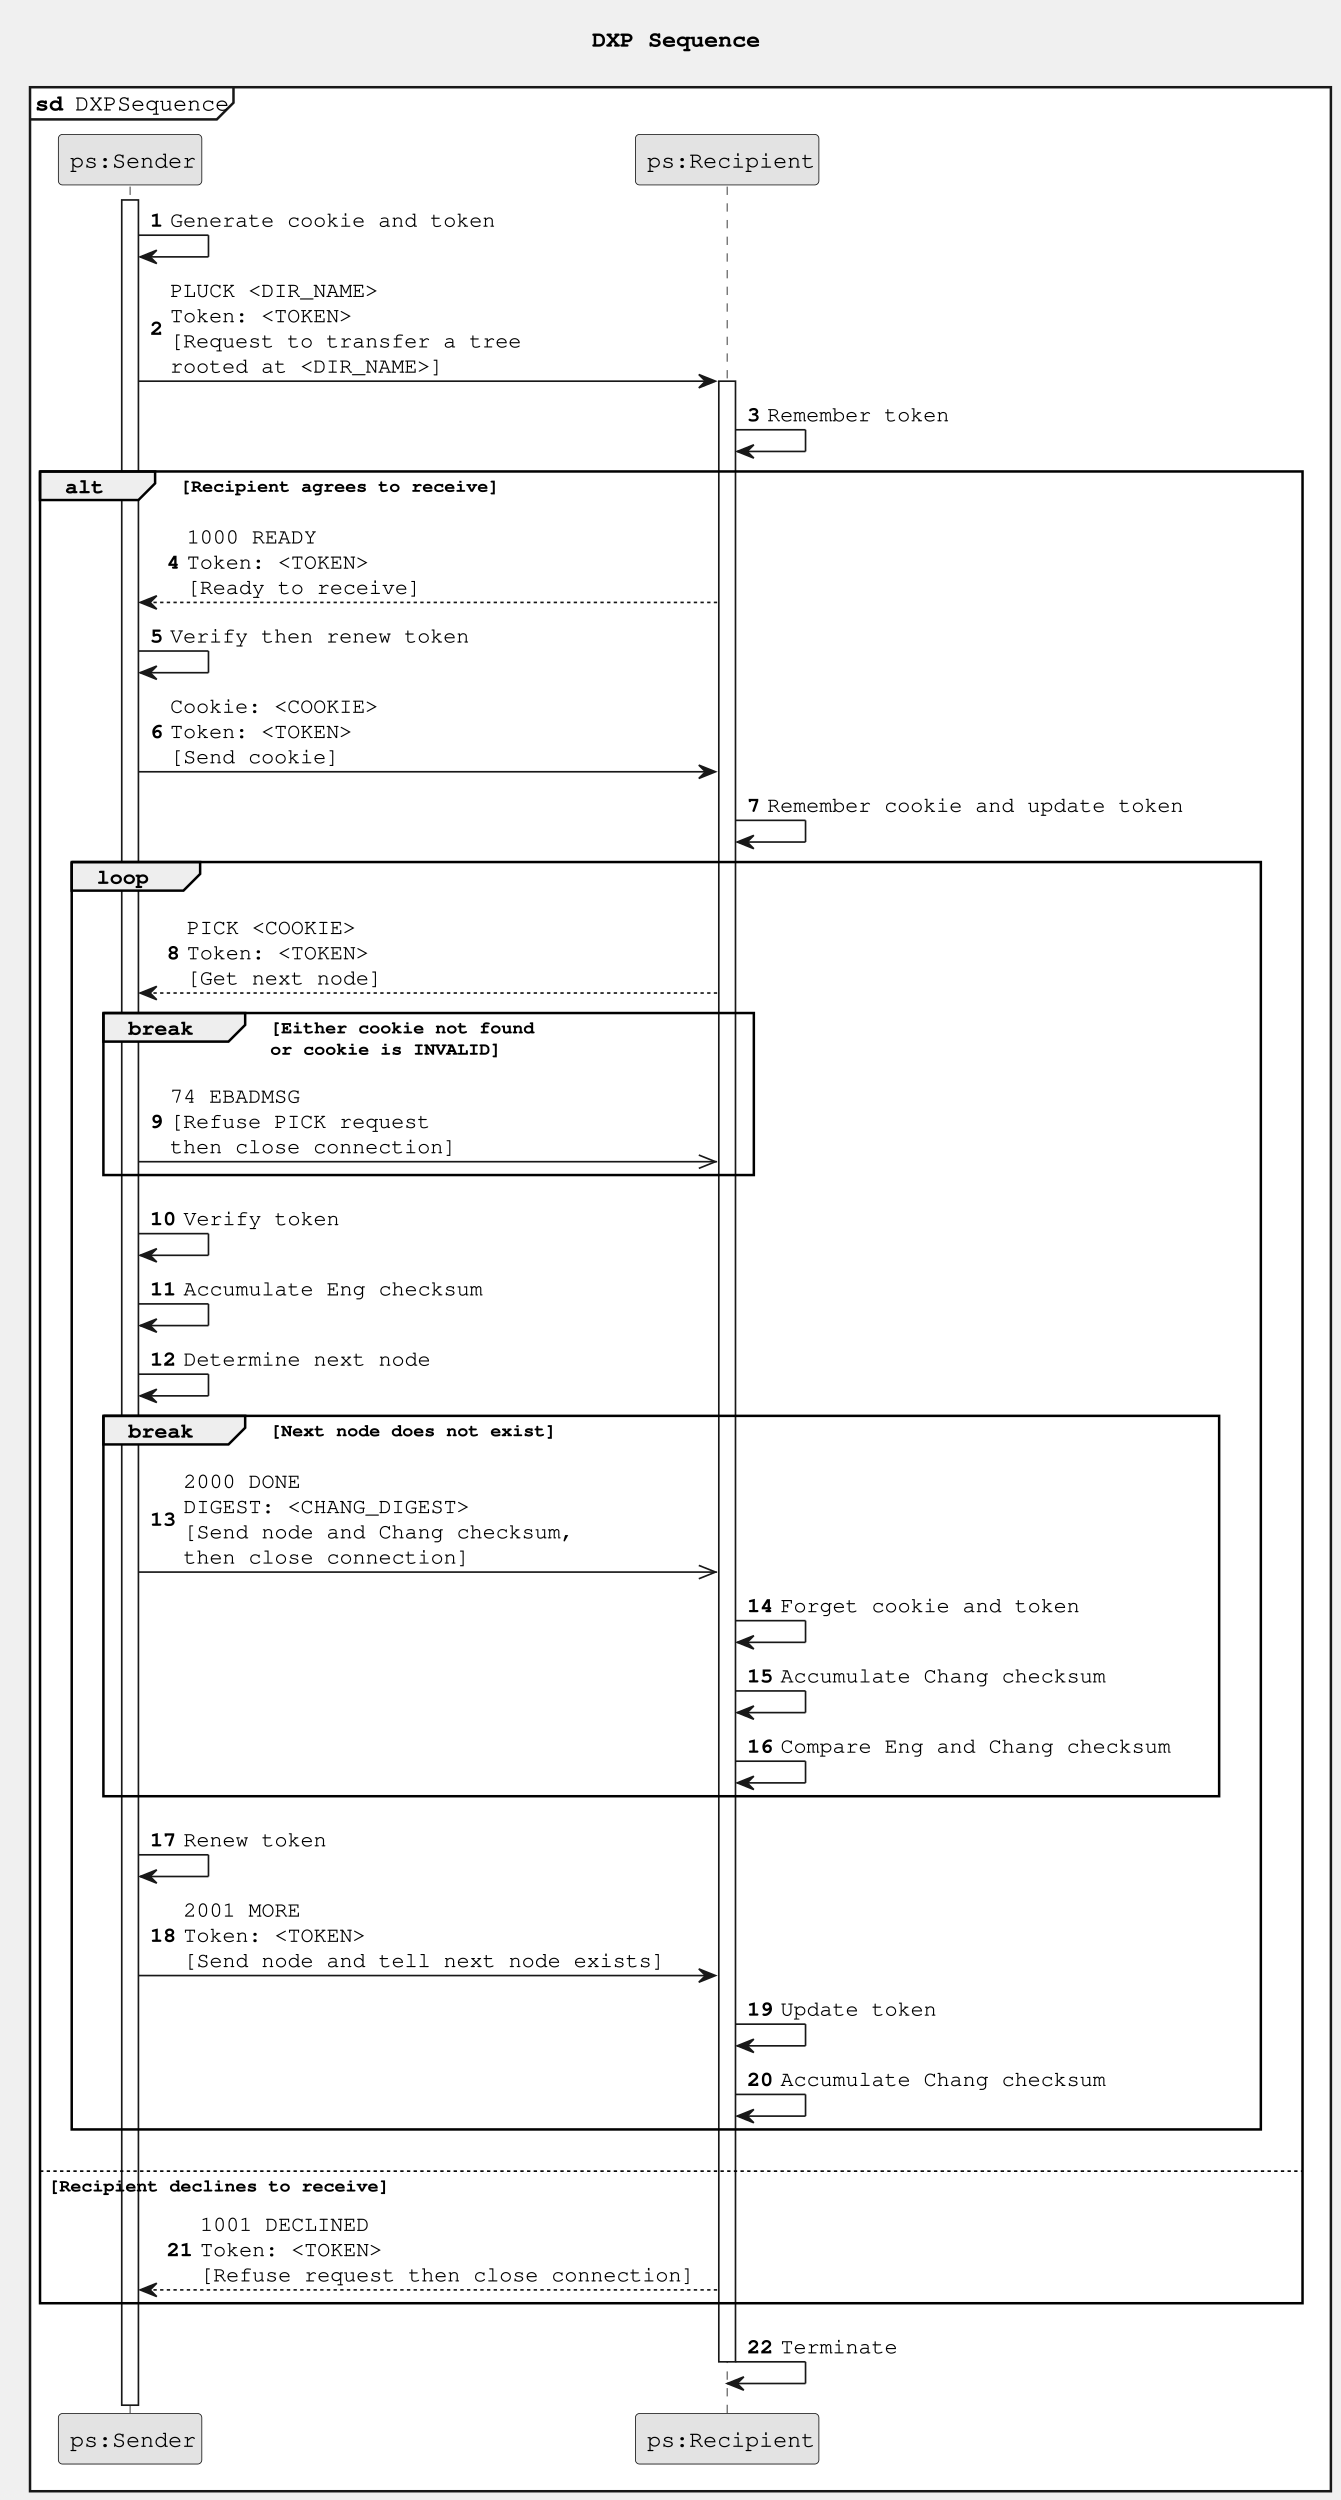
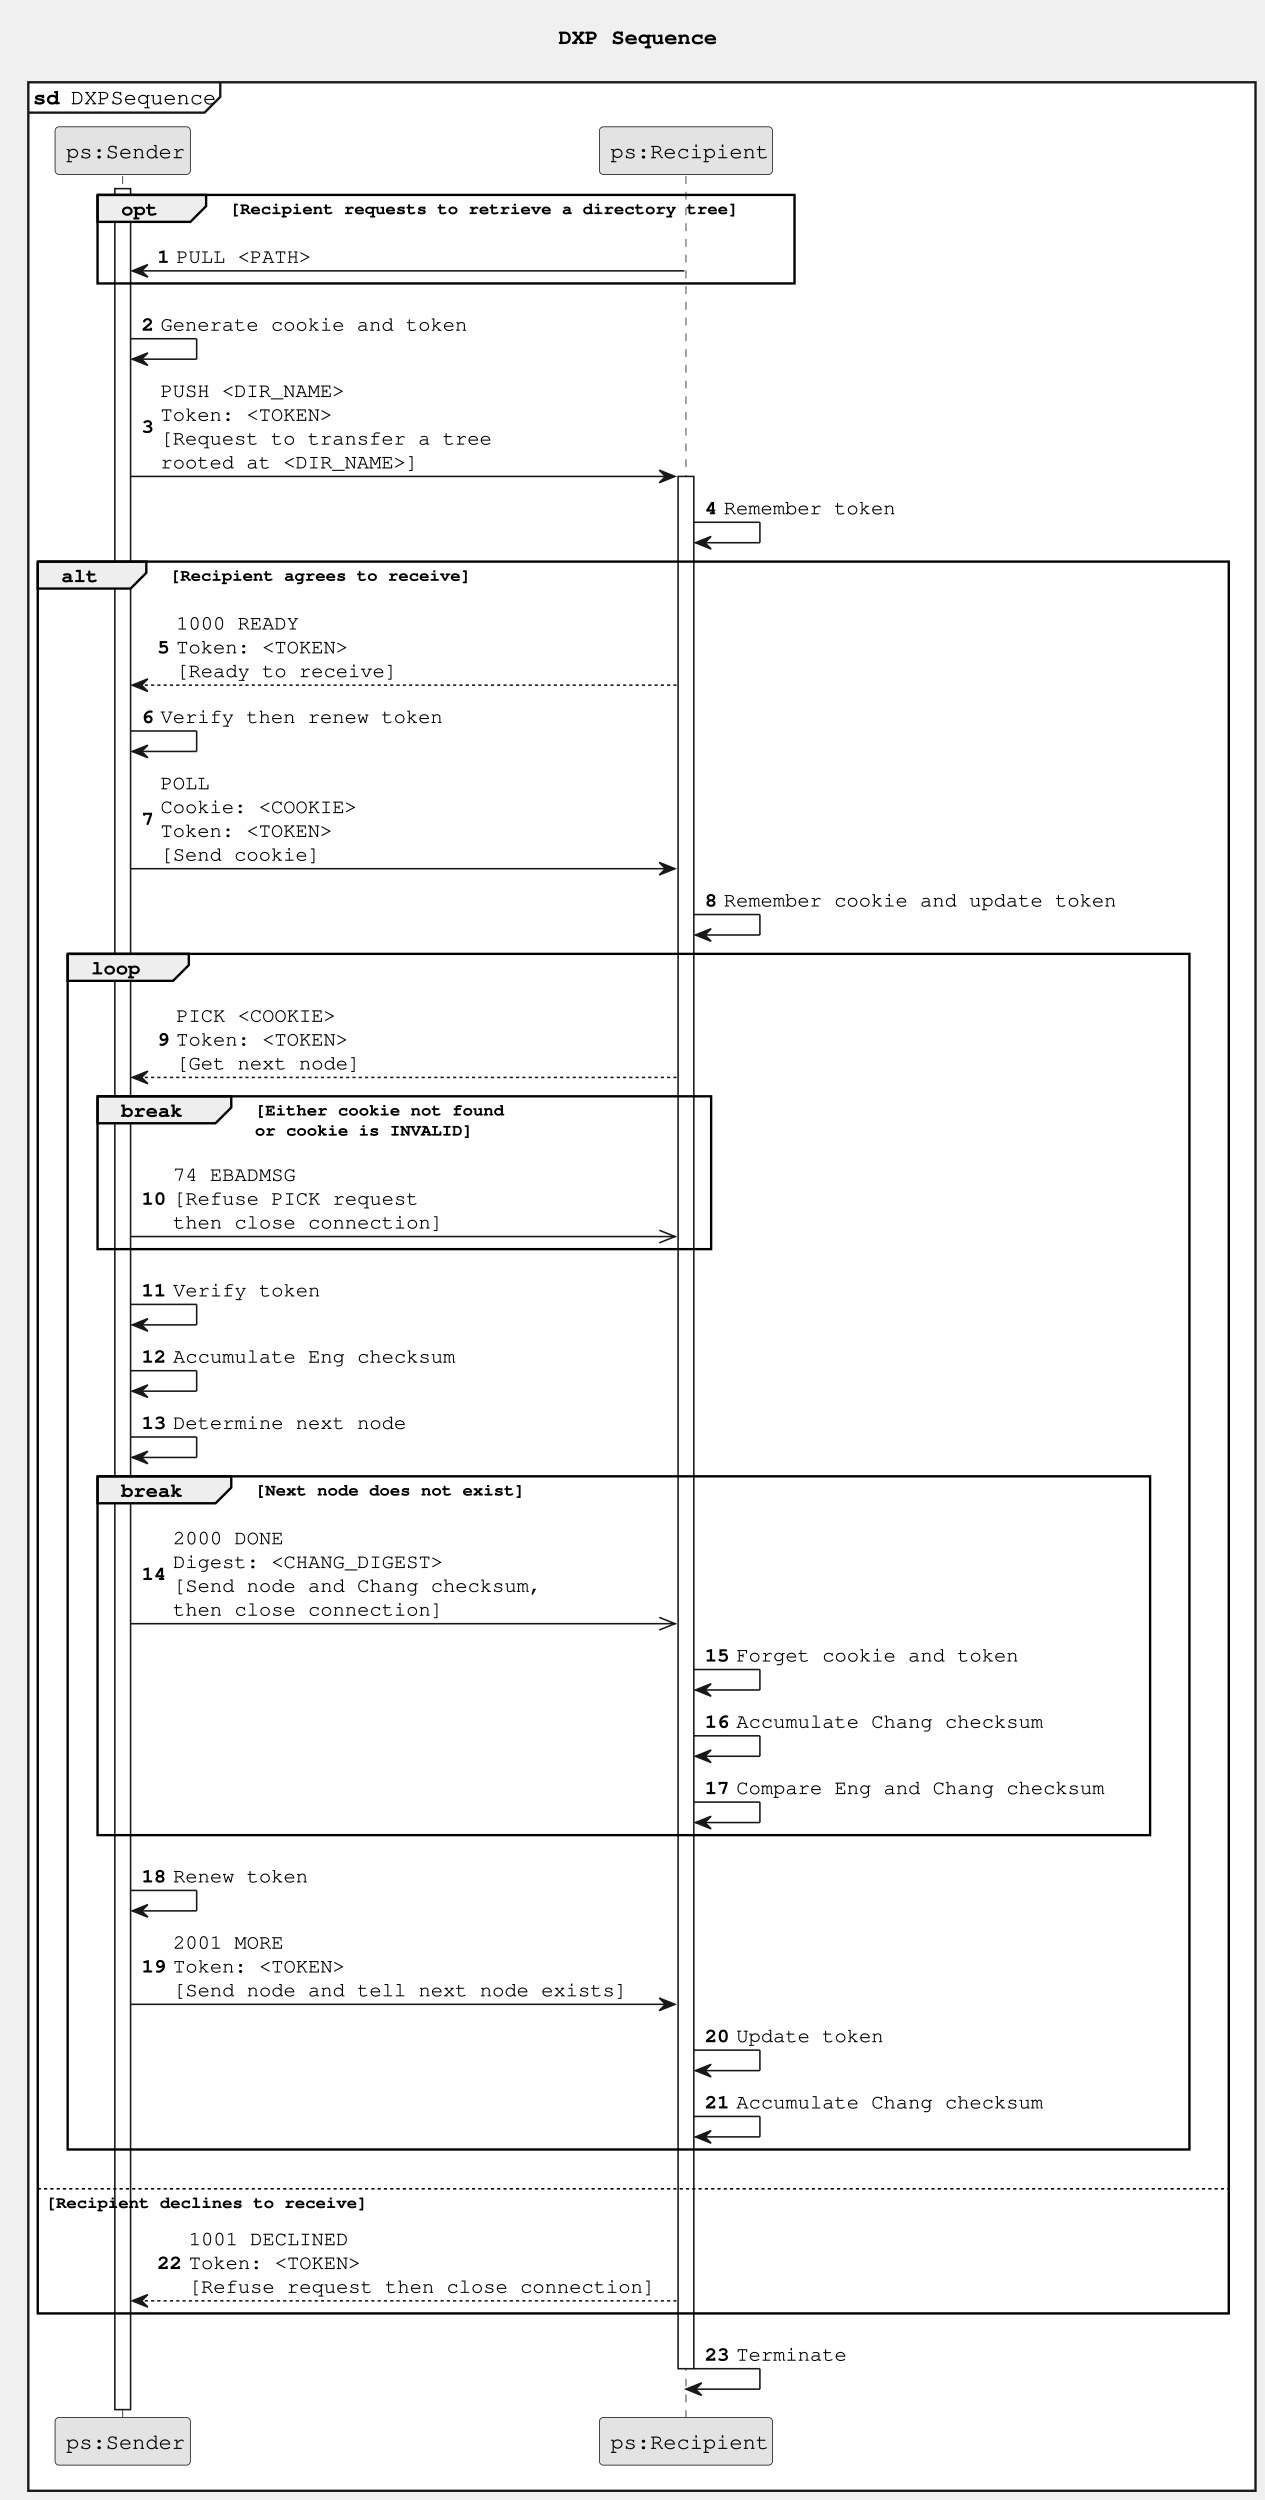
- <svg xmlns="http://www.w3.org/2000/svg" contentStyleType="text/css" height="1499px" preserveAspectRatio="none" style="width:804px;height:1499px;background:#FFFFFF;" version="1.1" viewBox="0 0 804 1499" width="804px" zoomAndPan="magnify">
+ <svg xmlns="http://www.w3.org/2000/svg" contentStyleType="text/css" height="1589px" preserveAspectRatio="none" style="width:804px;height:1589px;background:#FFFFFF;" version="1.1" viewBox="0 0 804 1589" width="804px" zoomAndPan="magnify">
  <defs />
  <g>
    <text fill="#000000" font-family="Courier" font-size="14" font-weight="bold" lengthAdjust="spacing" textLength="96" x="355" y="27.995">DXP Sequence</text>
-     <rect fill="#FFFFFF" height="1441.445" style="stroke:#181818;stroke-width:1.5;" width="780" x="18" y="52.297" />
+     <rect fill="#FFFFFF" height="1530.844" style="stroke:#181818;stroke-width:1.5;" width="780" x="18" y="52.297" />
    <path d="M140,52.297 L140,61.594 L130,71.594 L18,71.594 " fill="none" style="stroke:#181818;stroke-width:1.5;" />
    <text fill="#000000" font-family="Courier" font-size="14" font-weight="bold" lengthAdjust="spacing" textLength="16" x="21" y="66.292">sd</text>
    <text fill="#000000" font-family="Courier" font-size="14" lengthAdjust="spacing" textLength="88" x="45" y="66.292">DXPSequence</text>
-     <line style="stroke:#181818;stroke-width:0.5;stroke-dasharray:5.0,5.0;" x1="78" x2="78" y1="111.891" y2="1447.148" />
-     <rect fill="#FFFFFF" height="1322.258" style="stroke:#181818;stroke-width:1.0;" width="10" x="73" y="119.891" />
-     <line style="stroke:#181818;stroke-width:0.5;stroke-dasharray:5.0,5.0;" x1="436" x2="436" y1="111.891" y2="1447.148" />
-     <rect fill="#FFFFFF" height="1187.594" style="stroke:#181818;stroke-width:1.0;" width="10" x="431" y="228.555" />
+     <line style="stroke:#181818;stroke-width:0.5;stroke-dasharray:5.0,5.0;" x1="78" x2="78" y1="111.891" y2="1536.547" />
+     <rect fill="#FFFFFF" height="1411.656" style="stroke:#181818;stroke-width:1.0;" width="10" x="73" y="119.891" />
+     <line style="stroke:#181818;stroke-width:0.5;stroke-dasharray:5.0,5.0;" x1="436" x2="436" y1="111.891" y2="1536.547" />
+     <rect fill="#FFFFFF" height="1202.727" style="stroke:#181818;stroke-width:1.0;" width="10" x="431" y="302.82" />
    <rect fill="#E3E3E3" height="30.297" rx="2.5" ry="2.5" style="stroke:#181818;stroke-width:0.5;" width="86" x="35" y="80.594" />
    <text fill="#000000" font-family="Courier" font-size="14" lengthAdjust="spacing" textLength="72" x="42" y="100.589">ps:Sender</text>
    <rect fill="#E3E3E3" height="30.297" rx="2.5" ry="2.5" style="stroke:#181818;stroke-width:0.5;" width="110" x="381" y="80.594" />
    <text fill="#000000" font-family="Courier" font-size="14" lengthAdjust="spacing" textLength="96" x="388" y="100.589">ps:Recipient</text>
-     <rect fill="#E3E3E3" height="30.297" rx="2.5" ry="2.5" style="stroke:#181818;stroke-width:0.5;" width="86" x="35" y="1447.148" />
-     <text fill="#000000" font-family="Courier" font-size="14" lengthAdjust="spacing" textLength="72" x="42" y="1467.144">ps:Sender</text>
-     <rect fill="#E3E3E3" height="30.297" rx="2.5" ry="2.5" style="stroke:#181818;stroke-width:0.5;" width="110" x="381" y="1447.148" />
-     <text fill="#000000" font-family="Courier" font-size="14" lengthAdjust="spacing" textLength="96" x="388" y="1467.144">ps:Recipient</text>
-     <line style="stroke:#181818;stroke-width:1.0;" x1="83" x2="125" y1="141.023" y2="141.023" />
-     <line style="stroke:#181818;stroke-width:1.0;" x1="125" x2="125" y1="141.023" y2="154.023" />
-     <line style="stroke:#181818;stroke-width:1.0;" x1="84" x2="125" y1="154.023" y2="154.023" />
-     <polygon fill="#181818" points="94,150.023,84,154.023,94,158.023,90,154.023" style="stroke:#181818;stroke-width:1.0;" />
-     <text fill="#000000" font-family="Courier" font-size="13" font-weight="bold" lengthAdjust="spacing" textLength="8" x="90" y="135.958">1</text>
-     <text fill="#000000" font-family="Courier" font-size="13" lengthAdjust="spacing" textLength="200" x="102" y="135.958">Generate cookie and token</text>
-     <polygon fill="#181818" points="419,224.555,429,228.555,419,232.555,423,228.555" style="stroke:#181818;stroke-width:1.0;" />
-     <line style="stroke:#181818;stroke-width:1.0;" x1="83" x2="425" y1="228.555" y2="228.555" />
-     <text fill="#000000" font-family="Courier" font-size="13" font-weight="bold" lengthAdjust="spacing" textLength="8" x="90" y="200.79">2</text>
-     <text fill="#000000" font-family="Courier" font-size="13" lengthAdjust="spacing" textLength="128" x="102" y="178.09">PLUCK &lt;DIR_NAME&gt;</text>
-     <text fill="#000000" font-family="Courier" font-size="13" lengthAdjust="spacing" textLength="112" x="102" y="193.223">Token: &lt;TOKEN&gt;</text>
-     <text fill="#000000" font-family="Courier" font-size="13" lengthAdjust="spacing" textLength="216" x="102" y="208.356">[Request to transfer a tree</text>
-     <text fill="#000000" font-family="Courier" font-size="13" lengthAdjust="spacing" textLength="168" x="102" y="223.489">rooted at &lt;DIR_NAME&gt;]</text>
-     <line style="stroke:#181818;stroke-width:1.0;" x1="441" x2="483" y1="257.688" y2="257.688" />
-     <line style="stroke:#181818;stroke-width:1.0;" x1="483" x2="483" y1="257.688" y2="270.688" />
-     <line style="stroke:#181818;stroke-width:1.0;" x1="442" x2="483" y1="270.688" y2="270.688" />
-     <polygon fill="#181818" points="452,266.688,442,270.688,452,274.688,448,270.688" style="stroke:#181818;stroke-width:1.0;" />
-     <text fill="#000000" font-family="Courier" font-size="13" font-weight="bold" lengthAdjust="spacing" textLength="8" x="448" y="252.622">3</text>
-     <text fill="#000000" font-family="Courier" font-size="13" lengthAdjust="spacing" textLength="112" x="460" y="252.622">Remember token</text>
-     <path d="M24,282.688 L93,282.688 L93,289.82 L83,299.82 L24,299.82 L24,282.688 " fill="#EEEEEE" style="stroke:#000000;stroke-width:1.5;" />
-     <rect fill="none" height="1098.328" style="stroke:#000000;stroke-width:1.5;" width="757" x="24" y="282.688" />
-     <text fill="#000000" font-family="Courier" font-size="13" font-weight="bold" lengthAdjust="spacing" textLength="24" x="39" y="295.754">alt</text>
-     <text fill="#000000" font-family="Courier" font-size="11" font-weight="bold" lengthAdjust="spacing" textLength="203" x="108" y="294.898">[Recipient agrees to receive]</text>
-     <line style="stroke:#000000;stroke-width:1.0;stroke-dasharray:2.0,2.0;" x1="24" x2="781" y1="1301.812" y2="1301.812" />
-     <text fill="#000000" font-family="Courier" font-size="11" font-weight="bold" lengthAdjust="spacing" textLength="217" x="29" y="1314.023">[Recipient declines to receive]</text>
-     <polygon fill="#181818" points="94,357.219,84,361.219,94,365.219,90,361.219" style="stroke:#181818;stroke-width:1.0;" />
-     <line style="stroke:#181818;stroke-width:1.0;stroke-dasharray:2.0,2.0;" x1="88" x2="430" y1="361.219" y2="361.219" />
-     <text fill="#000000" font-family="Courier" font-size="13" font-weight="bold" lengthAdjust="spacing" textLength="8" x="100" y="341.02">4</text>
-     <text fill="#000000" font-family="Courier" font-size="13" lengthAdjust="spacing" textLength="80" x="112" y="325.887">1000 READY</text>
-     <text fill="#000000" font-family="Courier" font-size="13" lengthAdjust="spacing" textLength="112" x="112" y="341.02">Token: &lt;TOKEN&gt;</text>
-     <text fill="#000000" font-family="Courier" font-size="13" lengthAdjust="spacing" textLength="144" x="112" y="356.153">[Ready to receive]</text>
-     <line style="stroke:#181818;stroke-width:1.0;" x1="83" x2="125" y1="390.352" y2="390.352" />
-     <line style="stroke:#181818;stroke-width:1.0;" x1="125" x2="125" y1="390.352" y2="403.352" />
-     <line style="stroke:#181818;stroke-width:1.0;" x1="84" x2="125" y1="403.352" y2="403.352" />
-     <polygon fill="#181818" points="94,399.352,84,403.352,94,407.352,90,403.352" style="stroke:#181818;stroke-width:1.0;" />
-     <text fill="#000000" font-family="Courier" font-size="13" font-weight="bold" lengthAdjust="spacing" textLength="8" x="90" y="385.286">5</text>
-     <text fill="#000000" font-family="Courier" font-size="13" lengthAdjust="spacing" textLength="184" x="102" y="385.286">Verify then renew token</text>
-     <polygon fill="#181818" points="419,458.75,429,462.75,419,466.75,423,462.75" style="stroke:#181818;stroke-width:1.0;" />
-     <line style="stroke:#181818;stroke-width:1.0;" x1="83" x2="425" y1="462.75" y2="462.75" />
-     <text fill="#000000" font-family="Courier" font-size="13" font-weight="bold" lengthAdjust="spacing" textLength="8" x="90" y="442.551">6</text>
-     <text fill="#000000" font-family="Courier" font-size="13" lengthAdjust="spacing" textLength="128" x="102" y="427.418">Cookie: &lt;COOKIE&gt;</text>
-     <text fill="#000000" font-family="Courier" font-size="13" lengthAdjust="spacing" textLength="112" x="102" y="442.551">Token: &lt;TOKEN&gt;</text>
-     <text fill="#000000" font-family="Courier" font-size="13" lengthAdjust="spacing" textLength="104" x="102" y="457.684">[Send cookie]</text>
-     <line style="stroke:#181818;stroke-width:1.0;" x1="441" x2="483" y1="491.883" y2="491.883" />
-     <line style="stroke:#181818;stroke-width:1.0;" x1="483" x2="483" y1="491.883" y2="504.883" />
-     <line style="stroke:#181818;stroke-width:1.0;" x1="442" x2="483" y1="504.883" y2="504.883" />
-     <polygon fill="#181818" points="452,500.883,442,504.883,452,508.883,448,504.883" style="stroke:#181818;stroke-width:1.0;" />
-     <text fill="#000000" font-family="Courier" font-size="13" font-weight="bold" lengthAdjust="spacing" textLength="8" x="448" y="486.817">7</text>
-     <text fill="#000000" font-family="Courier" font-size="13" lengthAdjust="spacing" textLength="256" x="460" y="486.817">Remember cookie and update token</text>
-     <path d="M43,516.883 L120,516.883 L120,524.016 L110,534.016 L43,534.016 L43,516.883 " fill="#EEEEEE" style="stroke:#000000;stroke-width:1.5;" />
-     <rect fill="none" height="759.93" style="stroke:#000000;stroke-width:1.5;" width="713" x="43" y="516.883" />
-     <text fill="#000000" font-family="Courier" font-size="13" font-weight="bold" lengthAdjust="spacing" textLength="32" x="58" y="529.95">loop</text>
-     <polygon fill="#181818" points="94,591.414,84,595.414,94,599.414,90,595.414" style="stroke:#181818;stroke-width:1.0;" />
-     <line style="stroke:#181818;stroke-width:1.0;stroke-dasharray:2.0,2.0;" x1="88" x2="430" y1="595.414" y2="595.414" />
-     <text fill="#000000" font-family="Courier" font-size="13" font-weight="bold" lengthAdjust="spacing" textLength="8" x="100" y="575.215">8</text>
-     <text fill="#000000" font-family="Courier" font-size="13" lengthAdjust="spacing" textLength="104" x="112" y="560.082">PICK &lt;COOKIE&gt;</text>
-     <text fill="#000000" font-family="Courier" font-size="13" lengthAdjust="spacing" textLength="112" x="112" y="575.215">Token: &lt;TOKEN&gt;</text>
-     <text fill="#000000" font-family="Courier" font-size="13" lengthAdjust="spacing" textLength="120" x="112" y="590.348">[Get next node]</text>
-     <path d="M62,607.414 L147,607.414 L147,614.547 L137,624.547 L62,624.547 L62,607.414 " fill="#EEEEEE" style="stroke:#000000;stroke-width:1.5;" />
-     <rect fill="none" height="97.141" style="stroke:#000000;stroke-width:1.5;" width="390" x="62" y="607.414" />
-     <text fill="#000000" font-family="Courier" font-size="13" font-weight="bold" lengthAdjust="spacing" textLength="40" x="77" y="620.481">break</text>
-     <text fill="#000000" font-family="Courier" font-size="11" font-weight="bold" lengthAdjust="spacing" textLength="168" x="162" y="619.625">[Either cookie not found</text>
-     <text fill="#000000" font-family="Courier" font-size="11" font-weight="bold" lengthAdjust="spacing" textLength="147" x="162" y="632.429">or cookie is INVALID]</text>
-     <line style="stroke:#181818;stroke-width:1.0;" x1="429" x2="419" y1="696.555" y2="692.555" />
-     <line style="stroke:#181818;stroke-width:1.0;" x1="429" x2="419" y1="696.555" y2="700.555" />
-     <line style="stroke:#181818;stroke-width:1.0;" x1="83" x2="430" y1="696.555" y2="696.555" />
-     <text fill="#000000" font-family="Courier" font-size="13" font-weight="bold" lengthAdjust="spacing" textLength="8" x="90" y="676.356">9</text>
-     <text fill="#000000" font-family="Courier" font-size="13" lengthAdjust="spacing" textLength="80" x="102" y="661.223">74 EBADMSG</text>
-     <text fill="#000000" font-family="Courier" font-size="13" lengthAdjust="spacing" textLength="160" x="102" y="676.356">[Refuse PICK request</text>
-     <text fill="#000000" font-family="Courier" font-size="13" lengthAdjust="spacing" textLength="176" x="102" y="691.489">then close connection]</text>
-     <line style="stroke:#181818;stroke-width:1.0;" x1="83" x2="125" y1="739.688" y2="739.688" />
-     <line style="stroke:#181818;stroke-width:1.0;" x1="125" x2="125" y1="739.688" y2="752.688" />
-     <line style="stroke:#181818;stroke-width:1.0;" x1="84" x2="125" y1="752.688" y2="752.688" />
-     <polygon fill="#181818" points="94,748.688,84,752.688,94,756.688,90,752.688" style="stroke:#181818;stroke-width:1.0;" />
-     <text fill="#000000" font-family="Courier" font-size="13" font-weight="bold" lengthAdjust="spacing" textLength="16" x="90" y="734.622">10</text>
-     <text fill="#000000" font-family="Courier" font-size="13" lengthAdjust="spacing" textLength="96" x="110" y="734.622">Verify token</text>
-     <line style="stroke:#181818;stroke-width:1.0;" x1="83" x2="125" y1="781.82" y2="781.82" />
-     <line style="stroke:#181818;stroke-width:1.0;" x1="125" x2="125" y1="781.82" y2="794.82" />
-     <line style="stroke:#181818;stroke-width:1.0;" x1="84" x2="125" y1="794.82" y2="794.82" />
-     <polygon fill="#181818" points="94,790.82,84,794.82,94,798.82,90,794.82" style="stroke:#181818;stroke-width:1.0;" />
-     <text fill="#000000" font-family="Courier" font-size="13" font-weight="bold" lengthAdjust="spacing" textLength="16" x="90" y="776.754">11</text>
-     <text fill="#000000" font-family="Courier" font-size="13" lengthAdjust="spacing" textLength="184" x="110" y="776.754">Accumulate Eng checksum</text>
-     <line style="stroke:#181818;stroke-width:1.0;" x1="83" x2="125" y1="823.953" y2="823.953" />
-     <line style="stroke:#181818;stroke-width:1.0;" x1="125" x2="125" y1="823.953" y2="836.953" />
-     <line style="stroke:#181818;stroke-width:1.0;" x1="84" x2="125" y1="836.953" y2="836.953" />
-     <polygon fill="#181818" points="94,832.953,84,836.953,94,840.953,90,836.953" style="stroke:#181818;stroke-width:1.0;" />
-     <text fill="#000000" font-family="Courier" font-size="13" font-weight="bold" lengthAdjust="spacing" textLength="16" x="90" y="818.887">12</text>
-     <text fill="#000000" font-family="Courier" font-size="13" lengthAdjust="spacing" textLength="152" x="110" y="818.887">Determine next node</text>
-     <path d="M62,848.953 L147,848.953 L147,856.086 L137,866.086 L62,866.086 L62,848.953 " fill="#EEEEEE" style="stroke:#000000;stroke-width:1.5;" />
-     <rect fill="none" height="228.062" style="stroke:#000000;stroke-width:1.5;" width="669" x="62" y="848.953" />
-     <text fill="#000000" font-family="Courier" font-size="13" font-weight="bold" lengthAdjust="spacing" textLength="40" x="77" y="862.02">break</text>
-     <text fill="#000000" font-family="Courier" font-size="11" font-weight="bold" lengthAdjust="spacing" textLength="182" x="162" y="861.164">[Next node does not exist]</text>
-     <line style="stroke:#181818;stroke-width:1.0;" x1="429" x2="419" y1="942.617" y2="938.617" />
-     <line style="stroke:#181818;stroke-width:1.0;" x1="429" x2="419" y1="942.617" y2="946.617" />
-     <line style="stroke:#181818;stroke-width:1.0;" x1="83" x2="430" y1="942.617" y2="942.617" />
-     <text fill="#000000" font-family="Courier" font-size="13" font-weight="bold" lengthAdjust="spacing" textLength="16" x="90" y="914.852">13</text>
-     <text fill="#000000" font-family="Courier" font-size="13" lengthAdjust="spacing" textLength="72" x="110" y="892.153">2000 DONE</text>
-     <text fill="#000000" font-family="Courier" font-size="13" lengthAdjust="spacing" textLength="176" x="110" y="907.286">DIGEST: &lt;CHANG_DIGEST&gt;</text>
-     <text fill="#000000" font-family="Courier" font-size="13" lengthAdjust="spacing" textLength="240" x="110" y="922.418">[Send node and Chang checksum,</text>
-     <text fill="#000000" font-family="Courier" font-size="13" lengthAdjust="spacing" textLength="176" x="110" y="937.551">then close connection]</text>
-     <line style="stroke:#181818;stroke-width:1.0;" x1="441" x2="483" y1="971.75" y2="971.75" />
-     <line style="stroke:#181818;stroke-width:1.0;" x1="483" x2="483" y1="971.75" y2="984.75" />
-     <line style="stroke:#181818;stroke-width:1.0;" x1="442" x2="483" y1="984.75" y2="984.75" />
-     <polygon fill="#181818" points="452,980.75,442,984.75,452,988.75,448,984.75" style="stroke:#181818;stroke-width:1.0;" />
-     <text fill="#000000" font-family="Courier" font-size="13" font-weight="bold" lengthAdjust="spacing" textLength="16" x="448" y="966.684">14</text>
-     <text fill="#000000" font-family="Courier" font-size="13" lengthAdjust="spacing" textLength="184" x="468" y="966.684">Forget cookie and token</text>
-     <line style="stroke:#181818;stroke-width:1.0;" x1="441" x2="483" y1="1013.883" y2="1013.883" />
-     <line style="stroke:#181818;stroke-width:1.0;" x1="483" x2="483" y1="1013.883" y2="1026.883" />
-     <line style="stroke:#181818;stroke-width:1.0;" x1="442" x2="483" y1="1026.883" y2="1026.883" />
-     <polygon fill="#181818" points="452,1022.883,442,1026.883,452,1030.883,448,1026.883" style="stroke:#181818;stroke-width:1.0;" />
-     <text fill="#000000" font-family="Courier" font-size="13" font-weight="bold" lengthAdjust="spacing" textLength="16" x="448" y="1008.817">15</text>
-     <text fill="#000000" font-family="Courier" font-size="13" lengthAdjust="spacing" textLength="200" x="468" y="1008.817">Accumulate Chang checksum</text>
-     <line style="stroke:#181818;stroke-width:1.0;" x1="441" x2="483" y1="1056.016" y2="1056.016" />
-     <line style="stroke:#181818;stroke-width:1.0;" x1="483" x2="483" y1="1056.016" y2="1069.016" />
-     <line style="stroke:#181818;stroke-width:1.0;" x1="442" x2="483" y1="1069.016" y2="1069.016" />
-     <polygon fill="#181818" points="452,1065.016,442,1069.016,452,1073.016,448,1069.016" style="stroke:#181818;stroke-width:1.0;" />
-     <text fill="#000000" font-family="Courier" font-size="13" font-weight="bold" lengthAdjust="spacing" textLength="16" x="448" y="1050.95">16</text>
-     <text fill="#000000" font-family="Courier" font-size="13" lengthAdjust="spacing" textLength="240" x="468" y="1050.95">Compare Eng and Chang checksum</text>
-     <line style="stroke:#181818;stroke-width:1.0;" x1="83" x2="125" y1="1112.148" y2="1112.148" />
-     <line style="stroke:#181818;stroke-width:1.0;" x1="125" x2="125" y1="1112.148" y2="1125.148" />
-     <line style="stroke:#181818;stroke-width:1.0;" x1="84" x2="125" y1="1125.148" y2="1125.148" />
-     <polygon fill="#181818" points="94,1121.148,84,1125.148,94,1129.148,90,1125.148" style="stroke:#181818;stroke-width:1.0;" />
-     <text fill="#000000" font-family="Courier" font-size="13" font-weight="bold" lengthAdjust="spacing" textLength="16" x="90" y="1107.082">17</text>
-     <text fill="#000000" font-family="Courier" font-size="13" lengthAdjust="spacing" textLength="88" x="110" y="1107.082">Renew token</text>
-     <polygon fill="#181818" points="419,1180.547,429,1184.547,419,1188.547,423,1184.547" style="stroke:#181818;stroke-width:1.0;" />
-     <line style="stroke:#181818;stroke-width:1.0;" x1="83" x2="425" y1="1184.547" y2="1184.547" />
-     <text fill="#000000" font-family="Courier" font-size="13" font-weight="bold" lengthAdjust="spacing" textLength="16" x="90" y="1164.348">18</text>
-     <text fill="#000000" font-family="Courier" font-size="13" lengthAdjust="spacing" textLength="72" x="110" y="1149.215">2001 MORE</text>
-     <text fill="#000000" font-family="Courier" font-size="13" lengthAdjust="spacing" textLength="112" x="110" y="1164.348">Token: &lt;TOKEN&gt;</text>
-     <text fill="#000000" font-family="Courier" font-size="13" lengthAdjust="spacing" textLength="296" x="110" y="1179.481">[Send node and tell next node exists]</text>
-     <line style="stroke:#181818;stroke-width:1.0;" x1="441" x2="483" y1="1213.68" y2="1213.68" />
-     <line style="stroke:#181818;stroke-width:1.0;" x1="483" x2="483" y1="1213.68" y2="1226.68" />
-     <line style="stroke:#181818;stroke-width:1.0;" x1="442" x2="483" y1="1226.68" y2="1226.68" />
-     <polygon fill="#181818" points="452,1222.68,442,1226.68,452,1230.68,448,1226.68" style="stroke:#181818;stroke-width:1.0;" />
-     <text fill="#000000" font-family="Courier" font-size="13" font-weight="bold" lengthAdjust="spacing" textLength="16" x="448" y="1208.614">19</text>
-     <text fill="#000000" font-family="Courier" font-size="13" lengthAdjust="spacing" textLength="96" x="468" y="1208.614">Update token</text>
-     <line style="stroke:#181818;stroke-width:1.0;" x1="441" x2="483" y1="1255.812" y2="1255.812" />
-     <line style="stroke:#181818;stroke-width:1.0;" x1="483" x2="483" y1="1255.812" y2="1268.812" />
-     <line style="stroke:#181818;stroke-width:1.0;" x1="442" x2="483" y1="1268.812" y2="1268.812" />
-     <polygon fill="#181818" points="452,1264.812,442,1268.812,452,1272.812,448,1268.812" style="stroke:#181818;stroke-width:1.0;" />
-     <text fill="#000000" font-family="Courier" font-size="13" font-weight="bold" lengthAdjust="spacing" textLength="16" x="448" y="1250.747">20</text>
-     <text fill="#000000" font-family="Courier" font-size="13" lengthAdjust="spacing" textLength="200" x="468" y="1250.747">Accumulate Chang checksum</text>
-     <polygon fill="#181818" points="94,1369.016,84,1373.016,94,1377.016,90,1373.016" style="stroke:#181818;stroke-width:1.0;" />
-     <line style="stroke:#181818;stroke-width:1.0;stroke-dasharray:2.0,2.0;" x1="88" x2="430" y1="1373.016" y2="1373.016" />
-     <text fill="#000000" font-family="Courier" font-size="13" font-weight="bold" lengthAdjust="spacing" textLength="16" x="100" y="1352.817">21</text>
-     <text fill="#000000" font-family="Courier" font-size="13" lengthAdjust="spacing" textLength="104" x="120" y="1337.684">1001 DECLINED</text>
-     <text fill="#000000" font-family="Courier" font-size="13" lengthAdjust="spacing" textLength="112" x="120" y="1352.817">Token: &lt;TOKEN&gt;</text>
-     <text fill="#000000" font-family="Courier" font-size="13" lengthAdjust="spacing" textLength="304" x="120" y="1367.95">[Refuse request then close connection]</text>
-     <line style="stroke:#181818;stroke-width:1.0;" x1="441" x2="483" y1="1416.148" y2="1416.148" />
-     <line style="stroke:#181818;stroke-width:1.0;" x1="483" x2="483" y1="1416.148" y2="1429.148" />
-     <line style="stroke:#181818;stroke-width:1.0;" x1="436" x2="483" y1="1429.148" y2="1429.148" />
-     <polygon fill="#181818" points="446,1425.148,436,1429.148,446,1433.148,442,1429.148" style="stroke:#181818;stroke-width:1.0;" />
-     <text fill="#000000" font-family="Courier" font-size="13" font-weight="bold" lengthAdjust="spacing" textLength="16" x="448" y="1411.082">22</text>
-     <text fill="#000000" font-family="Courier" font-size="13" lengthAdjust="spacing" textLength="72" x="468" y="1411.082">Terminate</text>
+     <rect fill="#E3E3E3" height="30.297" rx="2.5" ry="2.5" style="stroke:#181818;stroke-width:0.5;" width="86" x="35" y="1536.547" />
+     <text fill="#000000" font-family="Courier" font-size="14" lengthAdjust="spacing" textLength="72" x="42" y="1556.542">ps:Sender</text>
+     <rect fill="#E3E3E3" height="30.297" rx="2.5" ry="2.5" style="stroke:#181818;stroke-width:0.5;" width="110" x="381" y="1536.547" />
+     <text fill="#000000" font-family="Courier" font-size="14" lengthAdjust="spacing" textLength="96" x="388" y="1556.542">ps:Recipient</text>
+     <path d="M62,123.891 L131,123.891 L131,131.023 L121,141.023 L62,141.023 L62,123.891 " fill="#EEEEEE" style="stroke:#000000;stroke-width:1.5;" />
+     <rect fill="none" height="56.266" style="stroke:#000000;stroke-width:1.5;" width="443" x="62" y="123.891" />
+     <text fill="#000000" font-family="Courier" font-size="13" font-weight="bold" lengthAdjust="spacing" textLength="24" x="77" y="136.958">opt</text>
+     <text fill="#000000" font-family="Courier" font-size="11" font-weight="bold" lengthAdjust="spacing" textLength="343" x="146" y="136.101">[Recipient requests to retrieve a directory tree]</text>
+     <polygon fill="#181818" points="94,168.156,84,172.156,94,176.156,90,172.156" style="stroke:#181818;stroke-width:1.0;" />
+     <line style="stroke:#181818;stroke-width:1.0;" x1="88" x2="435" y1="172.156" y2="172.156" />
+     <text fill="#000000" font-family="Courier" font-size="13" font-weight="bold" lengthAdjust="spacing" textLength="8" x="100" y="167.09">1</text>
+     <text fill="#000000" font-family="Courier" font-size="13" lengthAdjust="spacing" textLength="88" x="112" y="167.09">PULL &lt;PATH&gt;</text>
+     <line style="stroke:#181818;stroke-width:1.0;" x1="83" x2="125" y1="215.289" y2="215.289" />
+     <line style="stroke:#181818;stroke-width:1.0;" x1="125" x2="125" y1="215.289" y2="228.289" />
+     <line style="stroke:#181818;stroke-width:1.0;" x1="84" x2="125" y1="228.289" y2="228.289" />
+     <polygon fill="#181818" points="94,224.289,84,228.289,94,232.289,90,228.289" style="stroke:#181818;stroke-width:1.0;" />
+     <text fill="#000000" font-family="Courier" font-size="13" font-weight="bold" lengthAdjust="spacing" textLength="8" x="90" y="210.223">2</text>
+     <text fill="#000000" font-family="Courier" font-size="13" lengthAdjust="spacing" textLength="200" x="102" y="210.223">Generate cookie and token</text>
+     <polygon fill="#181818" points="419,298.82,429,302.82,419,306.82,423,302.82" style="stroke:#181818;stroke-width:1.0;" />
+     <line style="stroke:#181818;stroke-width:1.0;" x1="83" x2="425" y1="302.82" y2="302.82" />
+     <text fill="#000000" font-family="Courier" font-size="13" font-weight="bold" lengthAdjust="spacing" textLength="8" x="90" y="275.055">3</text>
+     <text fill="#000000" font-family="Courier" font-size="13" lengthAdjust="spacing" textLength="120" x="102" y="252.356">PUSH &lt;DIR_NAME&gt;</text>
+     <text fill="#000000" font-family="Courier" font-size="13" lengthAdjust="spacing" textLength="112" x="102" y="267.489">Token: &lt;TOKEN&gt;</text>
+     <text fill="#000000" font-family="Courier" font-size="13" lengthAdjust="spacing" textLength="216" x="102" y="282.622">[Request to transfer a tree</text>
+     <text fill="#000000" font-family="Courier" font-size="13" lengthAdjust="spacing" textLength="168" x="102" y="297.754">rooted at &lt;DIR_NAME&gt;]</text>
+     <line style="stroke:#181818;stroke-width:1.0;" x1="441" x2="483" y1="331.953" y2="331.953" />
+     <line style="stroke:#181818;stroke-width:1.0;" x1="483" x2="483" y1="331.953" y2="344.953" />
+     <line style="stroke:#181818;stroke-width:1.0;" x1="442" x2="483" y1="344.953" y2="344.953" />
+     <polygon fill="#181818" points="452,340.953,442,344.953,452,348.953,448,344.953" style="stroke:#181818;stroke-width:1.0;" />
+     <text fill="#000000" font-family="Courier" font-size="13" font-weight="bold" lengthAdjust="spacing" textLength="8" x="448" y="326.887">4</text>
+     <text fill="#000000" font-family="Courier" font-size="13" lengthAdjust="spacing" textLength="112" x="460" y="326.887">Remember token</text>
+     <path d="M24,356.953 L93,356.953 L93,364.086 L83,374.086 L24,374.086 L24,356.953 " fill="#EEEEEE" style="stroke:#000000;stroke-width:1.5;" />
+     <rect fill="none" height="1113.461" style="stroke:#000000;stroke-width:1.5;" width="757" x="24" y="356.953" />
+     <text fill="#000000" font-family="Courier" font-size="13" font-weight="bold" lengthAdjust="spacing" textLength="24" x="39" y="370.02">alt</text>
+     <text fill="#000000" font-family="Courier" font-size="11" font-weight="bold" lengthAdjust="spacing" textLength="203" x="108" y="369.164">[Recipient agrees to receive]</text>
+     <line style="stroke:#000000;stroke-width:1.0;stroke-dasharray:2.0,2.0;" x1="24" x2="781" y1="1391.211" y2="1391.211" />
+     <text fill="#000000" font-family="Courier" font-size="11" font-weight="bold" lengthAdjust="spacing" textLength="217" x="29" y="1403.421">[Recipient declines to receive]</text>
+     <polygon fill="#181818" points="94,431.484,84,435.484,94,439.484,90,435.484" style="stroke:#181818;stroke-width:1.0;" />
+     <line style="stroke:#181818;stroke-width:1.0;stroke-dasharray:2.0,2.0;" x1="88" x2="430" y1="435.484" y2="435.484" />
+     <text fill="#000000" font-family="Courier" font-size="13" font-weight="bold" lengthAdjust="spacing" textLength="8" x="100" y="415.286">5</text>
+     <text fill="#000000" font-family="Courier" font-size="13" lengthAdjust="spacing" textLength="80" x="112" y="400.153">1000 READY</text>
+     <text fill="#000000" font-family="Courier" font-size="13" lengthAdjust="spacing" textLength="112" x="112" y="415.286">Token: &lt;TOKEN&gt;</text>
+     <text fill="#000000" font-family="Courier" font-size="13" lengthAdjust="spacing" textLength="144" x="112" y="430.418">[Ready to receive]</text>
+     <line style="stroke:#181818;stroke-width:1.0;" x1="83" x2="125" y1="464.617" y2="464.617" />
+     <line style="stroke:#181818;stroke-width:1.0;" x1="125" x2="125" y1="464.617" y2="477.617" />
+     <line style="stroke:#181818;stroke-width:1.0;" x1="84" x2="125" y1="477.617" y2="477.617" />
+     <polygon fill="#181818" points="94,473.617,84,477.617,94,481.617,90,477.617" style="stroke:#181818;stroke-width:1.0;" />
+     <text fill="#000000" font-family="Courier" font-size="13" font-weight="bold" lengthAdjust="spacing" textLength="8" x="90" y="459.551">6</text>
+     <text fill="#000000" font-family="Courier" font-size="13" lengthAdjust="spacing" textLength="184" x="102" y="459.551">Verify then renew token</text>
+     <polygon fill="#181818" points="419,548.148,429,552.148,419,556.148,423,552.148" style="stroke:#181818;stroke-width:1.0;" />
+     <line style="stroke:#181818;stroke-width:1.0;" x1="83" x2="425" y1="552.148" y2="552.148" />
+     <text fill="#000000" font-family="Courier" font-size="13" font-weight="bold" lengthAdjust="spacing" textLength="8" x="90" y="524.383">7</text>
+     <text fill="#000000" font-family="Courier" font-size="13" lengthAdjust="spacing" textLength="32" x="102" y="501.684">POLL</text>
+     <text fill="#000000" font-family="Courier" font-size="13" lengthAdjust="spacing" textLength="128" x="102" y="516.817">Cookie: &lt;COOKIE&gt;</text>
+     <text fill="#000000" font-family="Courier" font-size="13" lengthAdjust="spacing" textLength="112" x="102" y="531.95">Token: &lt;TOKEN&gt;</text>
+     <text fill="#000000" font-family="Courier" font-size="13" lengthAdjust="spacing" textLength="104" x="102" y="547.082">[Send cookie]</text>
+     <line style="stroke:#181818;stroke-width:1.0;" x1="441" x2="483" y1="581.281" y2="581.281" />
+     <line style="stroke:#181818;stroke-width:1.0;" x1="483" x2="483" y1="581.281" y2="594.281" />
+     <line style="stroke:#181818;stroke-width:1.0;" x1="442" x2="483" y1="594.281" y2="594.281" />
+     <polygon fill="#181818" points="452,590.281,442,594.281,452,598.281,448,594.281" style="stroke:#181818;stroke-width:1.0;" />
+     <text fill="#000000" font-family="Courier" font-size="13" font-weight="bold" lengthAdjust="spacing" textLength="8" x="448" y="576.215">8</text>
+     <text fill="#000000" font-family="Courier" font-size="13" lengthAdjust="spacing" textLength="256" x="460" y="576.215">Remember cookie and update token</text>
+     <path d="M43,606.281 L120,606.281 L120,613.414 L110,623.414 L43,623.414 L43,606.281 " fill="#EEEEEE" style="stroke:#000000;stroke-width:1.5;" />
+     <rect fill="none" height="759.93" style="stroke:#000000;stroke-width:1.5;" width="713" x="43" y="606.281" />
+     <text fill="#000000" font-family="Courier" font-size="13" font-weight="bold" lengthAdjust="spacing" textLength="32" x="58" y="619.348">loop</text>
+     <polygon fill="#181818" points="94,680.812,84,684.812,94,688.812,90,684.812" style="stroke:#181818;stroke-width:1.0;" />
+     <line style="stroke:#181818;stroke-width:1.0;stroke-dasharray:2.0,2.0;" x1="88" x2="430" y1="684.812" y2="684.812" />
+     <text fill="#000000" font-family="Courier" font-size="13" font-weight="bold" lengthAdjust="spacing" textLength="8" x="100" y="664.614">9</text>
+     <text fill="#000000" font-family="Courier" font-size="13" lengthAdjust="spacing" textLength="104" x="112" y="649.481">PICK &lt;COOKIE&gt;</text>
+     <text fill="#000000" font-family="Courier" font-size="13" lengthAdjust="spacing" textLength="112" x="112" y="664.614">Token: &lt;TOKEN&gt;</text>
+     <text fill="#000000" font-family="Courier" font-size="13" lengthAdjust="spacing" textLength="120" x="112" y="679.747">[Get next node]</text>
+     <path d="M62,696.812 L147,696.812 L147,703.945 L137,713.945 L62,713.945 L62,696.812 " fill="#EEEEEE" style="stroke:#000000;stroke-width:1.5;" />
+     <rect fill="none" height="97.141" style="stroke:#000000;stroke-width:1.5;" width="390" x="62" y="696.812" />
+     <text fill="#000000" font-family="Courier" font-size="13" font-weight="bold" lengthAdjust="spacing" textLength="40" x="77" y="709.879">break</text>
+     <text fill="#000000" font-family="Courier" font-size="11" font-weight="bold" lengthAdjust="spacing" textLength="168" x="162" y="709.023">[Either cookie not found</text>
+     <text fill="#000000" font-family="Courier" font-size="11" font-weight="bold" lengthAdjust="spacing" textLength="147" x="162" y="721.828">or cookie is INVALID]</text>
+     <line style="stroke:#181818;stroke-width:1.0;" x1="429" x2="419" y1="785.953" y2="781.953" />
+     <line style="stroke:#181818;stroke-width:1.0;" x1="429" x2="419" y1="785.953" y2="789.953" />
+     <line style="stroke:#181818;stroke-width:1.0;" x1="83" x2="430" y1="785.953" y2="785.953" />
+     <text fill="#000000" font-family="Courier" font-size="13" font-weight="bold" lengthAdjust="spacing" textLength="16" x="90" y="765.754">10</text>
+     <text fill="#000000" font-family="Courier" font-size="13" lengthAdjust="spacing" textLength="80" x="110" y="750.622">74 EBADMSG</text>
+     <text fill="#000000" font-family="Courier" font-size="13" lengthAdjust="spacing" textLength="160" x="110" y="765.754">[Refuse PICK request</text>
+     <text fill="#000000" font-family="Courier" font-size="13" lengthAdjust="spacing" textLength="176" x="110" y="780.887">then close connection]</text>
+     <line style="stroke:#181818;stroke-width:1.0;" x1="83" x2="125" y1="829.086" y2="829.086" />
+     <line style="stroke:#181818;stroke-width:1.0;" x1="125" x2="125" y1="829.086" y2="842.086" />
+     <line style="stroke:#181818;stroke-width:1.0;" x1="84" x2="125" y1="842.086" y2="842.086" />
+     <polygon fill="#181818" points="94,838.086,84,842.086,94,846.086,90,842.086" style="stroke:#181818;stroke-width:1.0;" />
+     <text fill="#000000" font-family="Courier" font-size="13" font-weight="bold" lengthAdjust="spacing" textLength="16" x="90" y="824.02">11</text>
+     <text fill="#000000" font-family="Courier" font-size="13" lengthAdjust="spacing" textLength="96" x="110" y="824.02">Verify token</text>
+     <line style="stroke:#181818;stroke-width:1.0;" x1="83" x2="125" y1="871.219" y2="871.219" />
+     <line style="stroke:#181818;stroke-width:1.0;" x1="125" x2="125" y1="871.219" y2="884.219" />
+     <line style="stroke:#181818;stroke-width:1.0;" x1="84" x2="125" y1="884.219" y2="884.219" />
+     <polygon fill="#181818" points="94,880.219,84,884.219,94,888.219,90,884.219" style="stroke:#181818;stroke-width:1.0;" />
+     <text fill="#000000" font-family="Courier" font-size="13" font-weight="bold" lengthAdjust="spacing" textLength="16" x="90" y="866.153">12</text>
+     <text fill="#000000" font-family="Courier" font-size="13" lengthAdjust="spacing" textLength="184" x="110" y="866.153">Accumulate Eng checksum</text>
+     <line style="stroke:#181818;stroke-width:1.0;" x1="83" x2="125" y1="913.352" y2="913.352" />
+     <line style="stroke:#181818;stroke-width:1.0;" x1="125" x2="125" y1="913.352" y2="926.352" />
+     <line style="stroke:#181818;stroke-width:1.0;" x1="84" x2="125" y1="926.352" y2="926.352" />
+     <polygon fill="#181818" points="94,922.352,84,926.352,94,930.352,90,926.352" style="stroke:#181818;stroke-width:1.0;" />
+     <text fill="#000000" font-family="Courier" font-size="13" font-weight="bold" lengthAdjust="spacing" textLength="16" x="90" y="908.286">13</text>
+     <text fill="#000000" font-family="Courier" font-size="13" lengthAdjust="spacing" textLength="152" x="110" y="908.286">Determine next node</text>
+     <path d="M62,938.352 L147,938.352 L147,945.484 L137,955.484 L62,955.484 L62,938.352 " fill="#EEEEEE" style="stroke:#000000;stroke-width:1.5;" />
+     <rect fill="none" height="228.062" style="stroke:#000000;stroke-width:1.5;" width="669" x="62" y="938.352" />
+     <text fill="#000000" font-family="Courier" font-size="13" font-weight="bold" lengthAdjust="spacing" textLength="40" x="77" y="951.418">break</text>
+     <text fill="#000000" font-family="Courier" font-size="11" font-weight="bold" lengthAdjust="spacing" textLength="182" x="162" y="950.562">[Next node does not exist]</text>
+     <line style="stroke:#181818;stroke-width:1.0;" x1="429" x2="419" y1="1032.016" y2="1028.016" />
+     <line style="stroke:#181818;stroke-width:1.0;" x1="429" x2="419" y1="1032.016" y2="1036.016" />
+     <line style="stroke:#181818;stroke-width:1.0;" x1="83" x2="430" y1="1032.016" y2="1032.016" />
+     <text fill="#000000" font-family="Courier" font-size="13" font-weight="bold" lengthAdjust="spacing" textLength="16" x="90" y="1004.25">14</text>
+     <text fill="#000000" font-family="Courier" font-size="13" lengthAdjust="spacing" textLength="72" x="110" y="981.551">2000 DONE</text>
+     <text fill="#000000" font-family="Courier" font-size="13" lengthAdjust="spacing" textLength="176" x="110" y="996.684">Digest: &lt;CHANG_DIGEST&gt;</text>
+     <text fill="#000000" font-family="Courier" font-size="13" lengthAdjust="spacing" textLength="240" x="110" y="1011.817">[Send node and Chang checksum,</text>
+     <text fill="#000000" font-family="Courier" font-size="13" lengthAdjust="spacing" textLength="176" x="110" y="1026.95">then close connection]</text>
+     <line style="stroke:#181818;stroke-width:1.0;" x1="441" x2="483" y1="1061.148" y2="1061.148" />
+     <line style="stroke:#181818;stroke-width:1.0;" x1="483" x2="483" y1="1061.148" y2="1074.148" />
+     <line style="stroke:#181818;stroke-width:1.0;" x1="442" x2="483" y1="1074.148" y2="1074.148" />
+     <polygon fill="#181818" points="452,1070.148,442,1074.148,452,1078.148,448,1074.148" style="stroke:#181818;stroke-width:1.0;" />
+     <text fill="#000000" font-family="Courier" font-size="13" font-weight="bold" lengthAdjust="spacing" textLength="16" x="448" y="1056.082">15</text>
+     <text fill="#000000" font-family="Courier" font-size="13" lengthAdjust="spacing" textLength="184" x="468" y="1056.082">Forget cookie and token</text>
+     <line style="stroke:#181818;stroke-width:1.0;" x1="441" x2="483" y1="1103.281" y2="1103.281" />
+     <line style="stroke:#181818;stroke-width:1.0;" x1="483" x2="483" y1="1103.281" y2="1116.281" />
+     <line style="stroke:#181818;stroke-width:1.0;" x1="442" x2="483" y1="1116.281" y2="1116.281" />
+     <polygon fill="#181818" points="452,1112.281,442,1116.281,452,1120.281,448,1116.281" style="stroke:#181818;stroke-width:1.0;" />
+     <text fill="#000000" font-family="Courier" font-size="13" font-weight="bold" lengthAdjust="spacing" textLength="16" x="448" y="1098.215">16</text>
+     <text fill="#000000" font-family="Courier" font-size="13" lengthAdjust="spacing" textLength="200" x="468" y="1098.215">Accumulate Chang checksum</text>
+     <line style="stroke:#181818;stroke-width:1.0;" x1="441" x2="483" y1="1145.414" y2="1145.414" />
+     <line style="stroke:#181818;stroke-width:1.0;" x1="483" x2="483" y1="1145.414" y2="1158.414" />
+     <line style="stroke:#181818;stroke-width:1.0;" x1="442" x2="483" y1="1158.414" y2="1158.414" />
+     <polygon fill="#181818" points="452,1154.414,442,1158.414,452,1162.414,448,1158.414" style="stroke:#181818;stroke-width:1.0;" />
+     <text fill="#000000" font-family="Courier" font-size="13" font-weight="bold" lengthAdjust="spacing" textLength="16" x="448" y="1140.348">17</text>
+     <text fill="#000000" font-family="Courier" font-size="13" lengthAdjust="spacing" textLength="240" x="468" y="1140.348">Compare Eng and Chang checksum</text>
+     <line style="stroke:#181818;stroke-width:1.0;" x1="83" x2="125" y1="1201.547" y2="1201.547" />
+     <line style="stroke:#181818;stroke-width:1.0;" x1="125" x2="125" y1="1201.547" y2="1214.547" />
+     <line style="stroke:#181818;stroke-width:1.0;" x1="84" x2="125" y1="1214.547" y2="1214.547" />
+     <polygon fill="#181818" points="94,1210.547,84,1214.547,94,1218.547,90,1214.547" style="stroke:#181818;stroke-width:1.0;" />
+     <text fill="#000000" font-family="Courier" font-size="13" font-weight="bold" lengthAdjust="spacing" textLength="16" x="90" y="1196.481">18</text>
+     <text fill="#000000" font-family="Courier" font-size="13" lengthAdjust="spacing" textLength="88" x="110" y="1196.481">Renew token</text>
+     <polygon fill="#181818" points="419,1269.945,429,1273.945,419,1277.945,423,1273.945" style="stroke:#181818;stroke-width:1.0;" />
+     <line style="stroke:#181818;stroke-width:1.0;" x1="83" x2="425" y1="1273.945" y2="1273.945" />
+     <text fill="#000000" font-family="Courier" font-size="13" font-weight="bold" lengthAdjust="spacing" textLength="16" x="90" y="1253.747">19</text>
+     <text fill="#000000" font-family="Courier" font-size="13" lengthAdjust="spacing" textLength="72" x="110" y="1238.614">2001 MORE</text>
+     <text fill="#000000" font-family="Courier" font-size="13" lengthAdjust="spacing" textLength="112" x="110" y="1253.747">Token: &lt;TOKEN&gt;</text>
+     <text fill="#000000" font-family="Courier" font-size="13" lengthAdjust="spacing" textLength="296" x="110" y="1268.879">[Send node and tell next node exists]</text>
+     <line style="stroke:#181818;stroke-width:1.0;" x1="441" x2="483" y1="1303.078" y2="1303.078" />
+     <line style="stroke:#181818;stroke-width:1.0;" x1="483" x2="483" y1="1303.078" y2="1316.078" />
+     <line style="stroke:#181818;stroke-width:1.0;" x1="442" x2="483" y1="1316.078" y2="1316.078" />
+     <polygon fill="#181818" points="452,1312.078,442,1316.078,452,1320.078,448,1316.078" style="stroke:#181818;stroke-width:1.0;" />
+     <text fill="#000000" font-family="Courier" font-size="13" font-weight="bold" lengthAdjust="spacing" textLength="16" x="448" y="1298.012">20</text>
+     <text fill="#000000" font-family="Courier" font-size="13" lengthAdjust="spacing" textLength="96" x="468" y="1298.012">Update token</text>
+     <line style="stroke:#181818;stroke-width:1.0;" x1="441" x2="483" y1="1345.211" y2="1345.211" />
+     <line style="stroke:#181818;stroke-width:1.0;" x1="483" x2="483" y1="1345.211" y2="1358.211" />
+     <line style="stroke:#181818;stroke-width:1.0;" x1="442" x2="483" y1="1358.211" y2="1358.211" />
+     <polygon fill="#181818" points="452,1354.211,442,1358.211,452,1362.211,448,1358.211" style="stroke:#181818;stroke-width:1.0;" />
+     <text fill="#000000" font-family="Courier" font-size="13" font-weight="bold" lengthAdjust="spacing" textLength="16" x="448" y="1340.145">21</text>
+     <text fill="#000000" font-family="Courier" font-size="13" lengthAdjust="spacing" textLength="200" x="468" y="1340.145">Accumulate Chang checksum</text>
+     <polygon fill="#181818" points="94,1458.414,84,1462.414,94,1466.414,90,1462.414" style="stroke:#181818;stroke-width:1.0;" />
+     <line style="stroke:#181818;stroke-width:1.0;stroke-dasharray:2.0,2.0;" x1="88" x2="430" y1="1462.414" y2="1462.414" />
+     <text fill="#000000" font-family="Courier" font-size="13" font-weight="bold" lengthAdjust="spacing" textLength="16" x="100" y="1442.215">22</text>
+     <text fill="#000000" font-family="Courier" font-size="13" lengthAdjust="spacing" textLength="104" x="120" y="1427.082">1001 DECLINED</text>
+     <text fill="#000000" font-family="Courier" font-size="13" lengthAdjust="spacing" textLength="112" x="120" y="1442.215">Token: &lt;TOKEN&gt;</text>
+     <text fill="#000000" font-family="Courier" font-size="13" lengthAdjust="spacing" textLength="304" x="120" y="1457.348">[Refuse request then close connection]</text>
+     <line style="stroke:#181818;stroke-width:1.0;" x1="441" x2="483" y1="1505.547" y2="1505.547" />
+     <line style="stroke:#181818;stroke-width:1.0;" x1="483" x2="483" y1="1505.547" y2="1518.547" />
+     <line style="stroke:#181818;stroke-width:1.0;" x1="436" x2="483" y1="1518.547" y2="1518.547" />
+     <polygon fill="#181818" points="446,1514.547,436,1518.547,446,1522.547,442,1518.547" style="stroke:#181818;stroke-width:1.0;" />
+     <text fill="#000000" font-family="Courier" font-size="13" font-weight="bold" lengthAdjust="spacing" textLength="16" x="448" y="1500.481">23</text>
+     <text fill="#000000" font-family="Courier" font-size="13" lengthAdjust="spacing" textLength="72" x="468" y="1500.481">Terminate</text>
  </g>
</svg>
